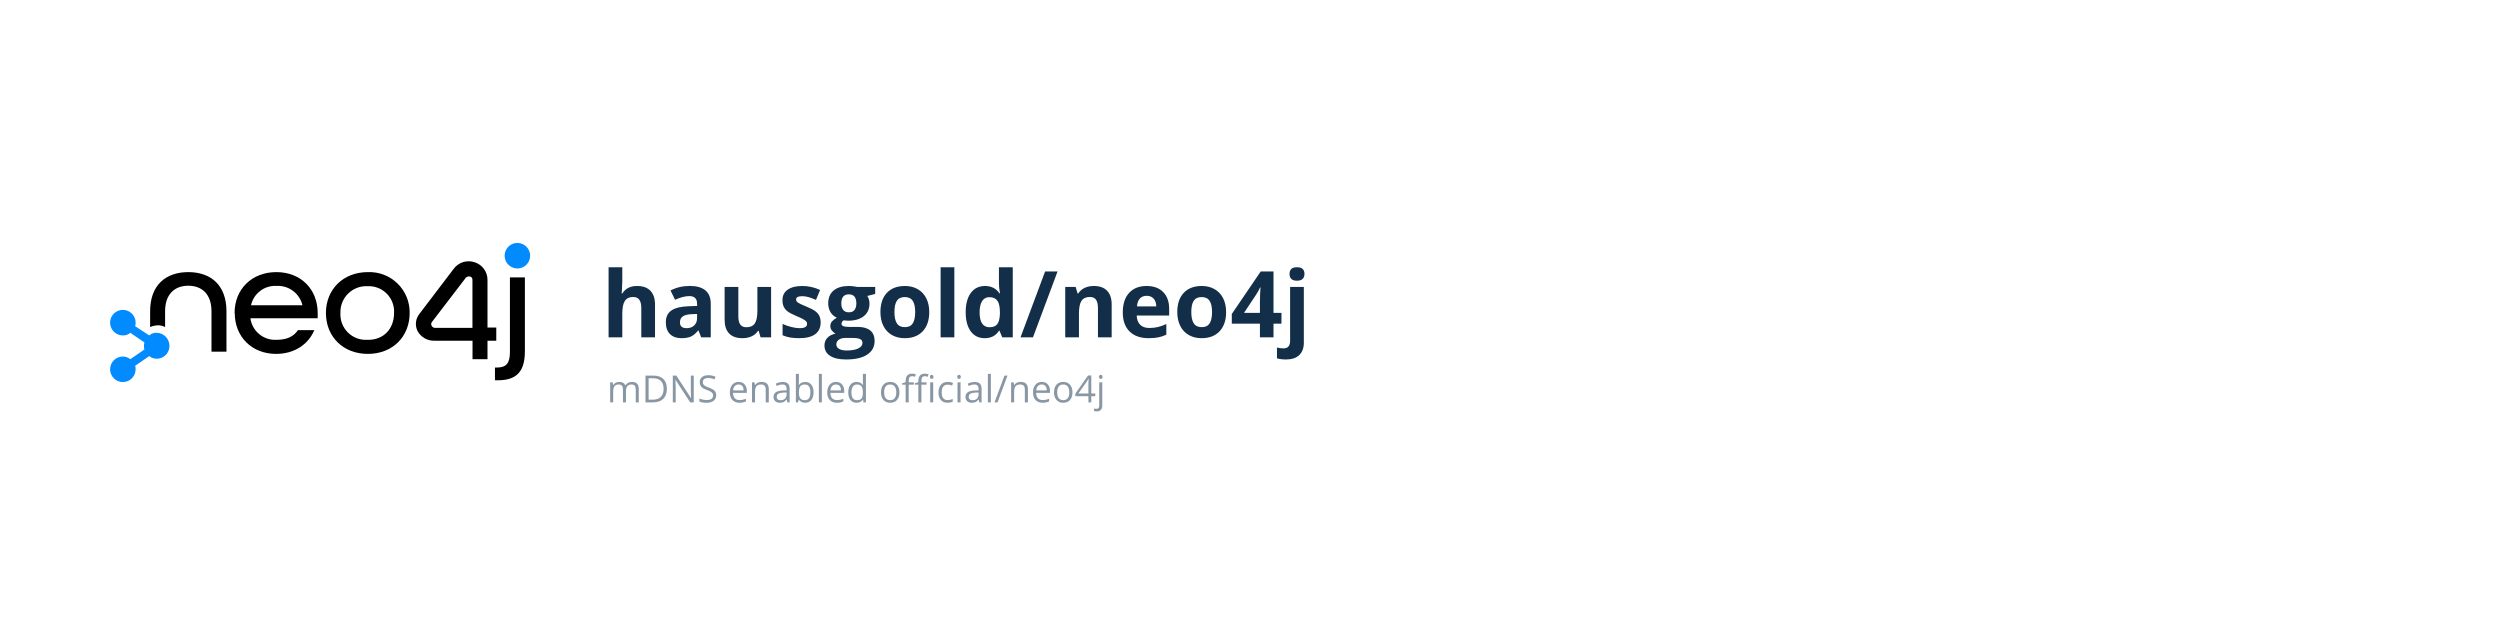
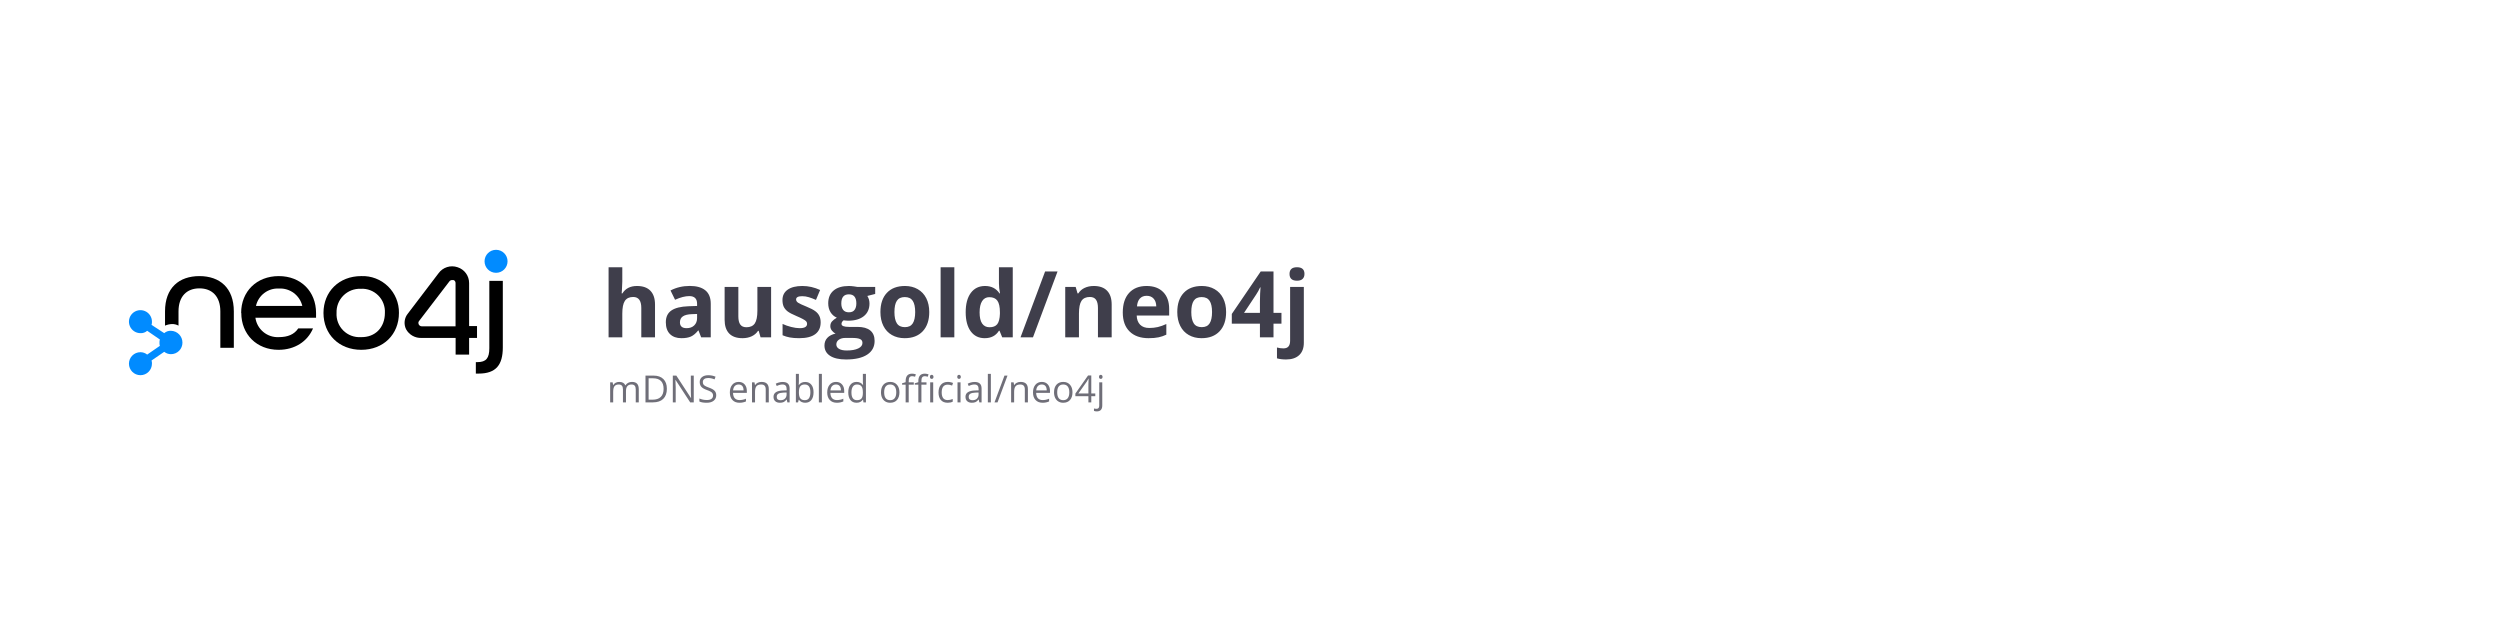
- <svg xmlns="http://www.w3.org/2000/svg" version="1.1" id="Ebene_1" x="0px" y="0px" viewBox="0 0 800 200" xml:space="preserve" width="800" height="200">
-   <defs id="defs31">
-     <linearGradient id="XMLID_17_-9" gradientUnits="userSpaceOnUse" x1="174.074" y1="215.549" x2="132.276" y2="141.753">
-       <stop offset="0" style="stop-color:#FB7655" id="stop3272-4" />
-       <stop offset="0" style="stop-color:#FB7655" id="stop3274-5" />
-       <stop offset="0.41" style="stop-color:#E42B1E" id="stop3276-1" />
-       <stop offset="0.99" style="stop-color:#990000" id="stop3278-0" />
-       <stop offset="1" style="stop-color:#990000" id="stop3280-3" />
+ <svg xmlns="http://www.w3.org/2000/svg" id="hg-readme-banner-v2" viewBox="0 0 800 200" width="800" height="200" version="1.1" xml:space="preserve">
+   <defs id="defs2">
+     <linearGradient id="a" x1="112.46" y1="309.13" x2="314.5" y2="309.13" gradientUnits="userSpaceOnUse" gradientTransform="translate(-33.985 -122.816)">
+       <stop offset="0" stop-color="#1992f4" id="stop1" />
+       <stop offset="1" stop-color="#2b8af6" id="stop2" />
    </linearGradient>
-     <linearGradient id="XMLID_18_-7" gradientUnits="userSpaceOnUse" x1="194.895" y1="153.558" x2="141.028" y2="117.409" gradientTransform="translate(-1.017826)">
-       <stop offset="0" style="stop-color:#871101" id="stop3285-8" />
-       <stop offset="0" style="stop-color:#871101" id="stop3287-8" />
-       <stop offset="0.99" style="stop-color:#911209" id="stop3289-6" />
-       <stop offset="1" style="stop-color:#911209" id="stop3291-0" />
-     </linearGradient>
-     <linearGradient id="XMLID_19_-4" gradientUnits="userSpaceOnUse" x1="151.795" y1="217.785" x2="97.93" y2="181.638" gradientTransform="translate(-1.017826)">
-       <stop offset="0" style="stop-color:#871101" id="stop3296-6" />
-       <stop offset="0" style="stop-color:#871101" id="stop3298-7" />
-       <stop offset="0.99" style="stop-color:#911209" id="stop3300-6" />
-       <stop offset="1" style="stop-color:#911209" id="stop3302-0" />
-     </linearGradient>
-     <linearGradient id="XMLID_20_-9" gradientUnits="userSpaceOnUse" x1="38.696" y1="127.391" x2="47.047" y2="181.661" gradientTransform="translate(-1.017826)">
-       <stop offset="0" style="stop-color:#FFFFFF" id="stop3307-7" />
-       <stop offset="0" style="stop-color:#FFFFFF" id="stop3309-5" />
-       <stop offset="0.23" style="stop-color:#E57252" id="stop3311-9" />
-       <stop offset="0.46" style="stop-color:#DE3B20" id="stop3313-7" />
-       <stop offset="0.99" style="stop-color:#A60003" id="stop3315-8" />
-       <stop offset="1" style="stop-color:#A60003" id="stop3317-5" />
-     </linearGradient>
-     <linearGradient id="XMLID_21_-3" gradientUnits="userSpaceOnUse" x1="96.133" y1="76.715" x2="99.21" y2="132.102" gradientTransform="translate(-1.017826)">
-       <stop offset="0" style="stop-color:#FFFFFF" id="stop3322-3" />
-       <stop offset="0" style="stop-color:#FFFFFF" id="stop3324-8" />
-       <stop offset="0.23" style="stop-color:#E4714E" id="stop3326-3" />
-       <stop offset="0.56" style="stop-color:#BE1A0D" id="stop3328-7" />
-       <stop offset="0.99" style="stop-color:#A80D00" id="stop3330-9" />
-       <stop offset="1" style="stop-color:#A80D00" id="stop3332-3" />
-     </linearGradient>
-     <linearGradient id="XMLID_22_-7" gradientUnits="userSpaceOnUse" x1="147.103" y1="25.521" x2="156.314" y2="65.216" gradientTransform="translate(-1.017826)">
-       <stop offset="0" style="stop-color:#FFFFFF" id="stop3337-8" />
-       <stop offset="0" style="stop-color:#FFFFFF" id="stop3339-7" />
-       <stop offset="0.18" style="stop-color:#E46342" id="stop3341-4" />
-       <stop offset="0.4" style="stop-color:#C82410" id="stop3343-1" />
-       <stop offset="0.99" style="stop-color:#A80D00" id="stop3345-9" />
-       <stop offset="1" style="stop-color:#A80D00" id="stop3347-0" />
-     </linearGradient>
-     <linearGradient id="XMLID_23_-9" gradientUnits="userSpaceOnUse" x1="118.976" y1="11.541" x2="158.669" y2="-8.305" gradientTransform="translate(-1.017826)">
-       <stop offset="0" style="stop-color:#FFFFFF" id="stop3352-8" />
-       <stop offset="0" style="stop-color:#FFFFFF" id="stop3354-8" />
-       <stop offset="0.54" style="stop-color:#C81F11" id="stop3356-5" />
-       <stop offset="0.99" style="stop-color:#BF0905" id="stop3358-8" />
-       <stop offset="1" style="stop-color:#BF0905" id="stop3360-4" />
-     </linearGradient>
-     <linearGradient id="XMLID_24_-3" gradientUnits="userSpaceOnUse" x1="3.903" y1="113.555" x2="7.17" y2="146.263" gradientTransform="translate(-1.017826)">
-       <stop offset="0" style="stop-color:#FFFFFF" id="stop3365-7" />
-       <stop offset="0" style="stop-color:#FFFFFF" id="stop3367-1" />
-       <stop offset="0.31" style="stop-color:#DE4024" id="stop3369-3" />
-       <stop offset="0.99" style="stop-color:#BF190B" id="stop3371-8" />
-       <stop offset="1" style="stop-color:#BF190B" id="stop3373-0" />
-     </linearGradient>
-     <linearGradient id="XMLID_25_-9" gradientUnits="userSpaceOnUse" x1="-18.556" y1="155.105" x2="135.015" y2="-2.809" gradientTransform="translate(-209.9591,-12.91952)">
-       <stop offset="0" style="stop-color:#BD0012" id="stop3380-7" />
-       <stop offset="0" style="stop-color:#BD0012" id="stop3382-9" />
-       <stop offset="0.07" style="stop-color:#FFFFFF" id="stop3384-9" />
-       <stop offset="0.17" style="stop-color:#FFFFFF" id="stop3386-3" />
-       <stop offset="0.27" style="stop-color:#C82F1C" id="stop3388-2" />
-       <stop offset="0.33" style="stop-color:#820C01" id="stop3390-4" />
-       <stop offset="0.46" style="stop-color:#A31601" id="stop3392-3" />
-       <stop offset="0.72" style="stop-color:#B31301" id="stop3394-7" />
-       <stop offset="0.99" style="stop-color:#E82609" id="stop3396-1" />
-       <stop offset="1" style="stop-color:#E82609" id="stop3398-2" />
-     </linearGradient>
-     <linearGradient id="XMLID_26_-2" gradientUnits="userSpaceOnUse" x1="99.075" y1="171.033" x2="52.818" y2="159.617" gradientTransform="translate(-209.9591,-12.91952)">
-       <stop offset="0" style="stop-color:#8C0C01" id="stop3403-0" />
-       <stop offset="0" style="stop-color:#8C0C01" id="stop3405-2" />
-       <stop offset="0.54" style="stop-color:#990C00" id="stop3407-1" />
-       <stop offset="0.99" style="stop-color:#A80D0E" id="stop3409-7" />
-       <stop offset="1" style="stop-color:#A80D0E" id="stop3411-5" />
-     </linearGradient>
-     <linearGradient id="XMLID_27_-1" gradientUnits="userSpaceOnUse" x1="178.526" y1="115.515" x2="137.433" y2="78.684" gradientTransform="translate(-209.9591,-12.91952)">
-       <stop offset="0" style="stop-color:#7E110B" id="stop3416-7" />
-       <stop offset="0" style="stop-color:#7E110B" id="stop3418-4" />
-       <stop offset="0.99" style="stop-color:#9E0C00" id="stop3420-1" />
-       <stop offset="1" style="stop-color:#9E0C00" id="stop3422-7" />
-     </linearGradient>
-     <linearGradient id="XMLID_28_-1" gradientUnits="userSpaceOnUse" x1="193.624" y1="47.937" x2="173.154" y2="26.054" gradientTransform="translate(-209.9591,-12.91952)">
-       <stop offset="0" style="stop-color:#79130D" id="stop3427-1" />
-       <stop offset="0" style="stop-color:#79130D" id="stop3429-1" />
-       <stop offset="0.99" style="stop-color:#9E120B" id="stop3431-7" />
-       <stop offset="1" style="stop-color:#9E120B" id="stop3433-0" />
-     </linearGradient>
-     <radialGradient id="XMLID_29_-4" cx="143.832" cy="79.388" r="50.358" gradientUnits="userSpaceOnUse" gradientTransform="translate(-209.9591,-12.91952)">
-       <stop offset="0" style="stop-color:#A80D00" id="stop3440-0" />
-       <stop offset="0" style="stop-color:#A80D00" id="stop3442-8" />
-       <stop offset="0.99" style="stop-color:#7E0E08" id="stop3444-5" />
-       <stop offset="1" style="stop-color:#7E0E08" id="stop3446-1" />
-     </radialGradient>
-     <radialGradient id="XMLID_30_-6" cx="74.092" cy="145.751" r="66.944" gradientUnits="userSpaceOnUse" gradientTransform="translate(-209.9591,-12.91952)">
-       <stop offset="0" style="stop-color:#A30C00" id="stop3451-6" />
-       <stop offset="0" style="stop-color:#A30C00" id="stop3453-2" />
-       <stop offset="0.99" style="stop-color:#800E08" id="stop3455-1" />
-       <stop offset="1" style="stop-color:#800E08" id="stop3457-9" />
-     </radialGradient>
-     <linearGradient id="XMLID_31_-6" gradientUnits="userSpaceOnUse" x1="26.67" y1="197.336" x2="9.989" y2="140.742" gradientTransform="translate(-209.9591,-12.91952)">
-       <stop offset="0" style="stop-color:#8B2114" id="stop3462-4" />
-       <stop offset="0" style="stop-color:#8B2114" id="stop3464-8" />
-       <stop offset="0.43" style="stop-color:#9E100A" id="stop3466-0" />
-       <stop offset="0.99" style="stop-color:#B3100C" id="stop3468-8" />
-       <stop offset="1" style="stop-color:#B3100C" id="stop3470-1" />
-     </linearGradient>
-     <linearGradient id="XMLID_32_-0" gradientUnits="userSpaceOnUse" x1="154.641" y1="9.798" x2="192.039" y2="26.306" gradientTransform="translate(-209.9591,-12.91952)">
-       <stop offset="0" style="stop-color:#B31000" id="stop3475-2" />
-       <stop offset="0" style="stop-color:#B31000" id="stop3477-2" />
-       <stop offset="0.44" style="stop-color:#910F08" id="stop3479-9" />
-       <stop offset="0.99" style="stop-color:#791C12" id="stop3481-7" />
-       <stop offset="1" style="stop-color:#791C12" id="stop3483-5" />
-     </linearGradient>
+     <style id="style1">.cls-1{fill:#018bff;}</style>
  </defs>
-   <style type="text/css" id="style2">
-     .st0{fill-rule:evenodd;clip-rule:evenodd;fill:#E73E11;}
-     .st1{fill-rule:evenodd;clip-rule:evenodd;fill:#0371B9;}
-     .st2{fill:#132E48;}
-     .st3{font-family:'OpenSans-Bold';}
-     .st4{font-size:29.517px;}
-     .st5{fill-rule:evenodd;clip-rule:evenodd;fill:none;}
-     .st6{opacity:0.5;fill:#132E48;}
-     .st7{font-family:'OpenSans';}
-     .st8{font-size:12px;}
- </style>
-   <text class="st2 st3 st4" id="text10" style="font-style:normal;font-variant:normal;font-weight:bold;font-stretch:normal;font-size:29.517px;font-family:'Open Sans', sans-serif;-inkscape-font-specification:'OpenSans-Bold, Bold';font-variant-ligatures:normal;font-variant-caps:normal;font-variant-numeric:normal;font-feature-settings:normal;text-align:start;writing-mode:lr-tb;text-anchor:start;fill:#132e48" x="192.432" y="107.939">hausgold/neo4j</text>
-   <rect x="194.24" y="119.6" class="st5" width="314.5" height="24" id="rect12" style="clip-rule:evenodd;fill:none;fill-rule:evenodd" />
-   <text class="st6 st7 st8" id="text14" style="font-style:normal;font-variant:normal;font-weight:normal;font-stretch:normal;font-size:12px;font-family:'Open Sans', sans-serif;-inkscape-font-specification:'Open Sans, sans-serif, Normal';font-variant-ligatures:normal;font-variant-caps:normal;font-variant-numeric:normal;font-feature-settings:normal;text-align:start;writing-mode:lr-tb;text-anchor:start;opacity:0.5;fill:#132e48" x="194.217" y="128.757">mDNS enabled official/neo4j</text>
-   <g id="g161" transform="matrix(1.237471,0,0,1.237471,102.4401,125.4393)" style="stroke-width:0.808">
-     <path d="m -34.06,-31.002 c -5.92,0 -9.9,3.41 -9.9,10.12 v 4.09 a 5.51,5.51 0 0 1 1.93,-0.45 3.76,3.76 0 0 1 1.94,0.45 v -4.09 c 0,-4.32 2.39,-6.6 6,-6.6 3.61,0 6,2.28 6,6.6 v 10.46 h 3.87 v -10.46 c 0,-6.71 -4,-10.12 -9.89,-10.12" id="path6" style="stroke-width:0.808" />
-     <path d="m -22.12,-20.432 c 0,-6.14 4.43,-10.57 10.8,-10.57 6.37,0 10.69,4.46 10.69,10.57 v 1.37 h -17.4 a 6.45,6.45 0 0 0 6.71,5.57 c 2.62,0 4.44,-0.79 5.58,-2.5 h 4.24 c -1.59,3.75 -5.23,6.14 -9.89,6.14 -6.26,0 -10.69,-4.43 -10.69,-10.58 m 17.51,-2 a 6.52,6.52 0 0 0 -6.71,-5 6.39,6.39 0 0 0 -6.59,5 z" id="path8" style="stroke-width:0.808" />
-     <path d="m 1.5,-20.432 c 0,-6.11 4.47,-10.57 10.84,-10.57 a 10.4,10.4 0 0 1 10.81,10.57 c 0,6.15 -4.44,10.58 -10.81,10.58 -6.37,0 -10.84,-4.43 -10.84,-10.58 m 17.62,0 a 6.56,6.56 0 0 0 -6.93,-6.93 6.68,6.68 0 0 0 -6.94,6.93 6.57,6.57 0 0 0 6.94,6.94 c 4.21,0.12 6.93,-2.84 6.93,-6.94" id="path10" style="stroke-width:0.808" />
-     <path d="m 45.21,-6.322 h 0.46 c 2.5,0 3.41,-1.14 3.41,-4 v -19.32 h 3.87 v 19.1 c 0,5 -1.94,7.51 -6.94,7.51 h -0.8 z" id="path12" style="stroke-width:0.808" />
-     <path d="m 43.28,-8.482 h -3.87 v -4.78 h -9.78 a 4.82,4.82 0 0 1 -4.44,-2.5 4.19,4.19 0 0 1 0.57,-4.55 l 8.74,-11.49 a 4.8,4.8 0 0 1 5.48,-1.74 4.75,4.75 0 0 1 3.3,4.55 v 12.32 h 2.27 v 3.41 h -2.27 z m -14.33,-9.67 a 0.83,0.83 0 0 0 -0.23,0.57 1,1 0 0 0 1,1 h 9.67 v -12.38 c 0,-0.68 -0.45,-0.91 -0.68,-0.91 h -0.34 a 1,1 0 0 0 -0.8,0.46 z" id="path14" style="stroke-width:0.808" />
-     <path class="cls-1" d="m 51.01,-38.542 a 3.3,3.3 0 1 0 3.3,3.3 3.3,3.3 0 0 0 -3.3,-3.3" id="path16" style="fill:#018bff;stroke-width:0.808" />
-     <path class="cls-1" d="m -42.25,-15.312 a 2.71,2.71 0 0 0 -1.94,0.68 l -3.64,-2.38 a 2.41,2.41 0 0 0 0.12,-0.91 3.3,3.3 0 1 0 -3.3,3.29 2.65,2.65 0 0 0 1.93,-0.68 l 3.64,2.5 a 2.61,2.61 0 0 0 -0.11,0.91 2.56,2.56 0 0 0 0.11,0.91 l -3.64,2.51 a 3.07,3.07 0 0 0 -1.93,-0.69 3.3,3.3 0 1 0 3.3,3.3 2.38,2.38 0 0 0 -0.12,-0.91 l 3.64,-2.5 a 3.06,3.06 0 0 0 1.94,0.68 3.29,3.29 0 0 0 3.29,-3.3 3.39,3.39 0 0 0 -3.29,-3.41" id="path18" style="fill:#018bff;stroke-width:0.808" />
+   <style id="style2">.st3{font-family:'OpenSans-Bold'}.st4{font-size:29.517px}.st5{fill-rule:evenodd;clip-rule:evenodd;fill:none}.st7{font-family:'OpenSans'}.st8{font-size:12px}@media (prefers-color-scheme:dark){text{fill:#f0f6fc!important}}</style>
+   <text y="107.939" x="192.432" style="font-family:'Open Sans', sans-serif;-inkscape-font-specification:'OpenSans-Bold, Bold';font-variant-ligatures:normal;font-variant-caps:normal;font-variant-numeric:normal;font-feature-settings:normal;text-align:start" class="st3 st4" font-weight="700" font-size="29.517" font-family="'Open Sans',sans-serif" fill="#3f3e4b" id="text2">hausgold/neo4j</text>
+   <path class="st5" clip-rule="evenodd" fill="none" fill-rule="evenodd" d="M194.24 119.6h314.5v24h-314.5z" id="path2" />
+   <text y="128.757" x="194.217" style="font-family:'Open Sans', sans-serif;-inkscape-font-specification:'Open Sans, sans-serif, Normal';font-variant-ligatures:normal;font-variant-caps:normal;font-variant-numeric:normal;font-feature-settings:normal;text-align:start" class="st7 st8" font-weight="400" font-size="12" font-family="'Open Sans',sans-serif" opacity=".75" fill="#3f3e4b" id="text3">mDNS enabled official/neo4j</text>
+   <g id="g5" transform="matrix(1.115402,0,0,1.115402,41.26248,79.97363)" style="stroke-width:0.897">
+     <path d="m 20.44,7.54 c -5.92,0 -9.9,3.41 -9.9,10.12 v 4.09 a 5.51,5.51 0 0 1 1.93,-0.45 3.76,3.76 0 0 1 1.94,0.45 v -4.09 c 0,-4.32 2.39,-6.6 6,-6.6 3.61,0 6,2.28 6,6.6 v 10.46 h 3.87 V 17.66 c 0,-6.71 -4,-10.12 -9.89,-10.12" transform="translate(-0.19,-0.03)" id="path1" style="stroke-width:0.897" />
+     <path d="m 32.38,18.11 c 0,-6.14 4.43,-10.57 10.8,-10.57 6.37,0 10.69,4.46 10.69,10.57 v 1.37 h -17.4 a 6.45,6.45 0 0 0 6.71,5.57 c 2.62,0 4.44,-0.79 5.58,-2.5 H 53 c -1.59,3.75 -5.23,6.14 -9.89,6.14 -6.26,0 -10.69,-4.43 -10.69,-10.58 m 17.51,-2 a 6.52,6.52 0 0 0 -6.71,-5 6.39,6.39 0 0 0 -6.59,5 z" transform="translate(-0.19,-0.03)" id="path2-3" style="stroke-width:0.897" />
+     <path d="M 56,18.11 C 56,12 60.47,7.54 66.84,7.54 a 10.4,10.4 0 0 1 10.81,10.57 c 0,6.15 -4.44,10.58 -10.81,10.58 C 60.47,28.69 56,24.26 56,18.11 m 17.62,0 a 6.56,6.56 0 0 0 -6.93,-6.93 6.68,6.68 0 0 0 -6.94,6.93 6.57,6.57 0 0 0 6.94,6.94 c 4.21,0.12 6.93,-2.84 6.93,-6.94" transform="translate(-0.19,-0.03)" id="path3-6" style="stroke-width:0.897" />
+     <path d="m 99.71,32.22 h 0.46 c 2.5,0 3.41,-1.14 3.41,-4 V 8.9 h 3.87 V 28 c 0,5 -1.94,7.51 -6.94,7.51 h -0.8 z" transform="translate(-0.19,-0.03)" id="path4-7" style="stroke-width:0.897" />
+     <path d="m 97.78,30.06 h -3.87 v -4.78 h -9.78 a 4.82,4.82 0 0 1 -4.44,-2.5 4.19,4.19 0 0 1 0.57,-4.55 L 89,6.74 A 4.8,4.8 0 0 1 94.48,5 a 4.75,4.75 0 0 1 3.3,4.55 v 12.32 h 2.27 v 3.41 H 97.78 Z M 83.45,20.39 a 0.83,0.83 0 0 0 -0.23,0.57 1,1 0 0 0 1,1 h 9.67 V 9.58 c 0,-0.68 -0.45,-0.91 -0.68,-0.91 h -0.34 a 1,1 0 0 0 -0.8,0.46 z" transform="translate(-0.19,-0.03)" id="path5" style="stroke-width:0.897" />
+     <path class="cls-1" d="m 105.51,0 a 3.3,3.3 0 1 0 3.3,3.3 3.3,3.3 0 0 0 -3.3,-3.3" transform="translate(-0.19,-0.03)" id="path6" style="stroke-width:0.897" />
+     <path class="cls-1" d="m 12.25,23.23 a 2.71,2.71 0 0 0 -1.94,0.68 L 6.67,21.53 a 2.41,2.41 0 0 0 0.12,-0.91 3.3,3.3 0 1 0 -3.3,3.29 2.65,2.65 0 0 0 1.93,-0.68 l 3.64,2.5 a 2.61,2.61 0 0 0 -0.11,0.91 2.56,2.56 0 0 0 0.11,0.91 l -3.64,2.51 a 3.07,3.07 0 0 0 -1.93,-0.69 3.3,3.3 0 1 0 3.3,3.3 2.38,2.38 0 0 0 -0.12,-0.91 l 3.64,-2.5 a 3.06,3.06 0 0 0 1.94,0.68 3.29,3.29 0 0 0 3.29,-3.3 3.39,3.39 0 0 0 -3.29,-3.41" transform="translate(-0.19,-0.03)" id="path7" style="stroke-width:0.897" />
  </g>
</svg>
